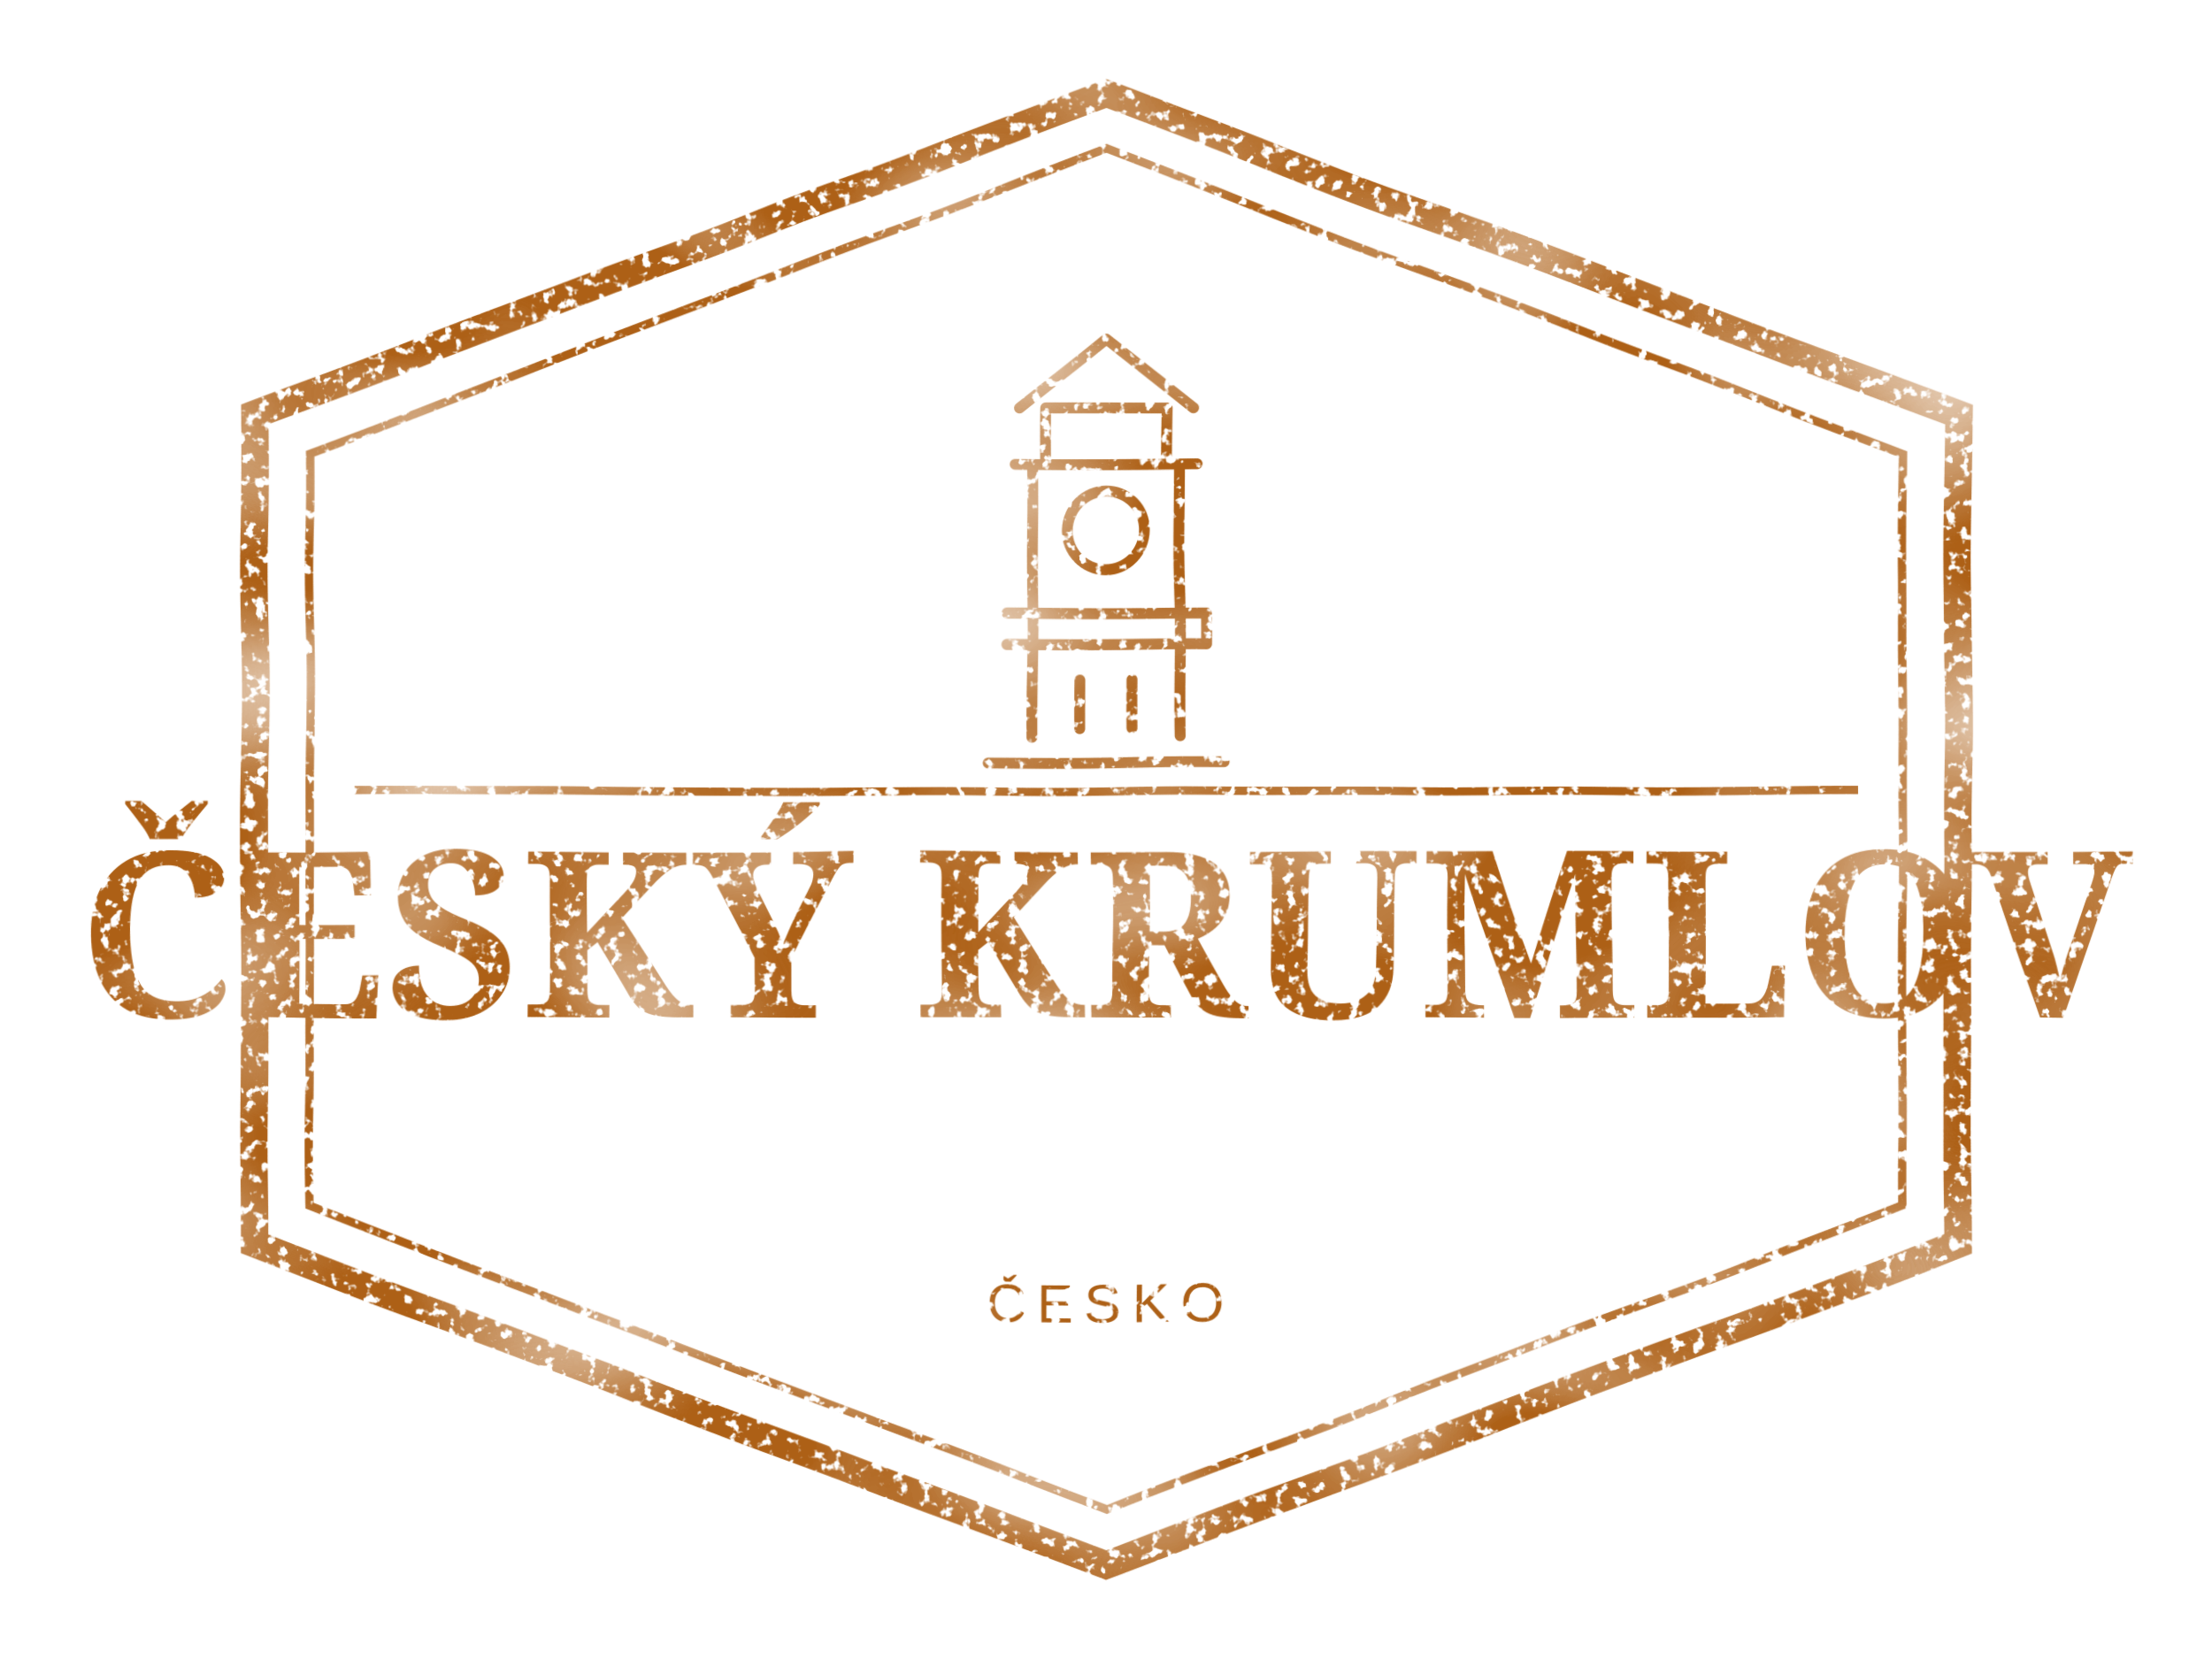
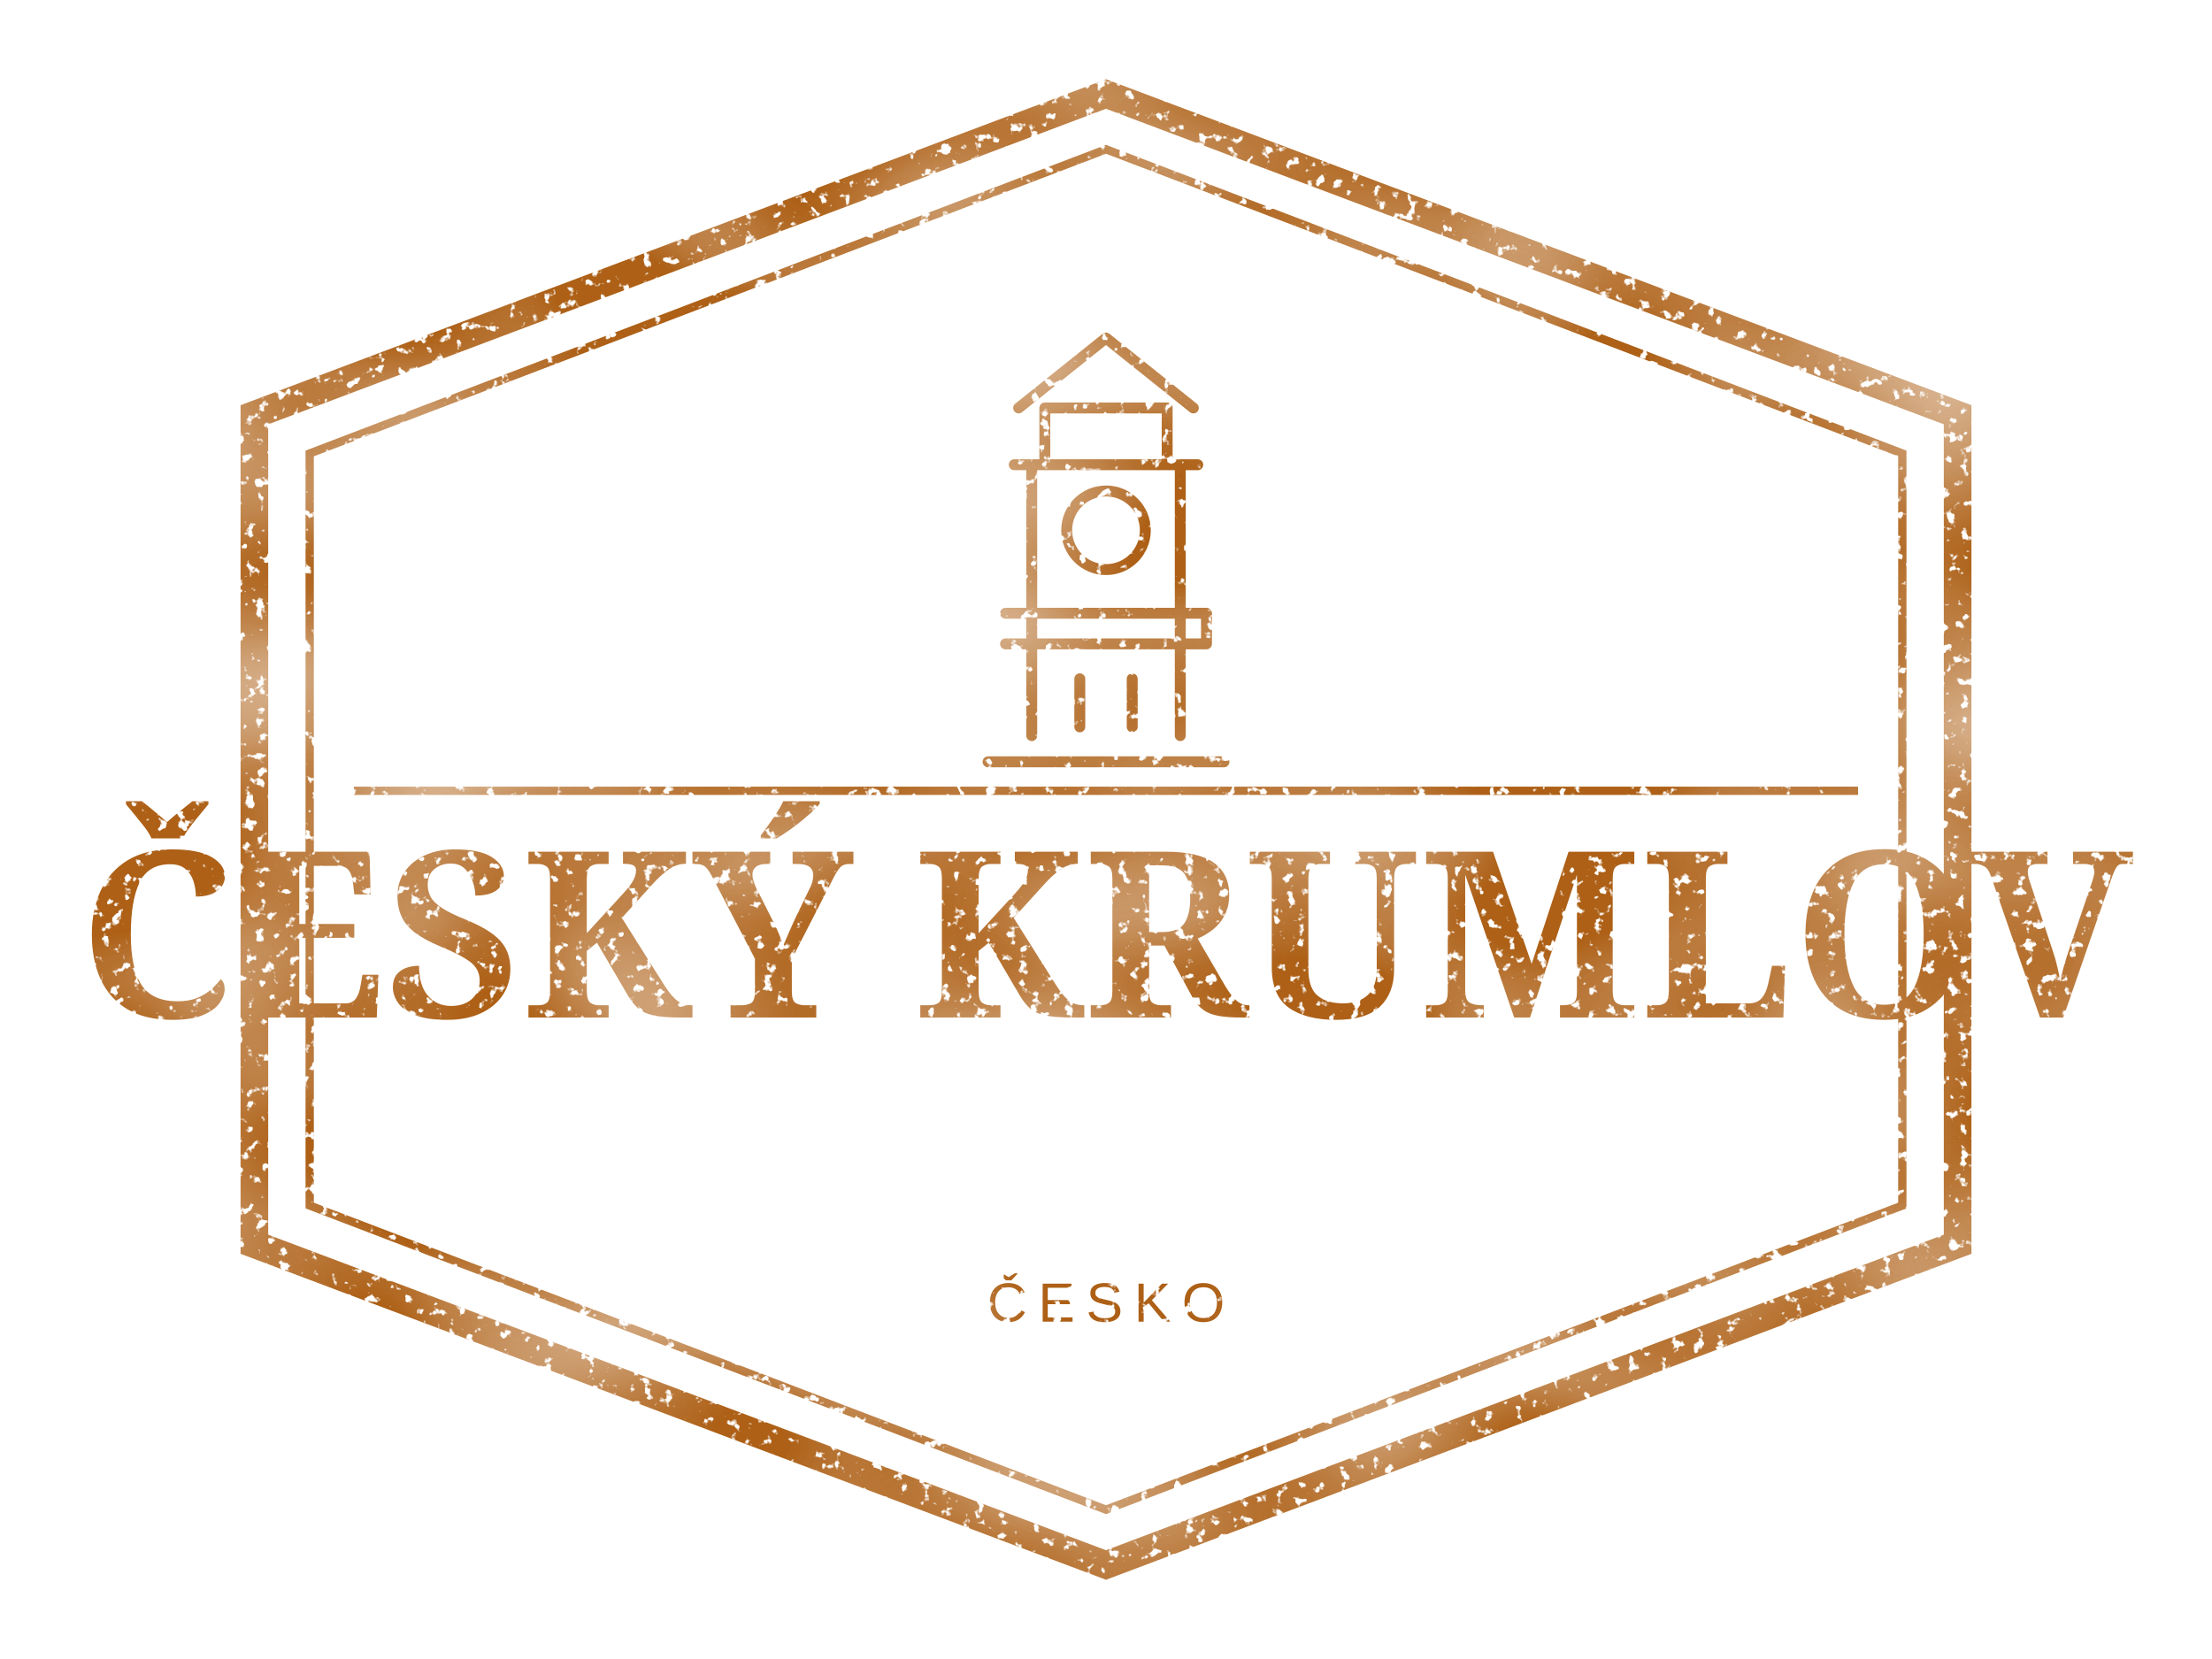
<svg xmlns="http://www.w3.org/2000/svg" viewBox="0 0 400 300" width="400" height="300" role="img" aria-labelledby="title-cz-cesky-krumlov">
  <defs>
    <filter id="ink-cz-cesky-krumlov-worn" x="-5%" y="-5%" width="110%" height="110%" color-interpolation-filters="sRGB">
      <feTurbulence type="fractalNoise" baseFrequency=".5" numOctaves="3" seed="17" result="grain" />
      <feColorMatrix in="grain" type="matrix" values="0 0 0 0 1 0 0 0 0 1 0 0 0 0 1 1 0 0 0 0" />
      <feComponentTransfer>
-         <feFuncA type="linear" slope="10" intercept="-3.3" />
+         <feFuncA type="linear" slope="10" intercept="-2.85" />
      </feComponentTransfer>
      <feComposite in="SourceGraphic" operator="in" result="porous" />
      <feTurbulence type="fractalNoise" baseFrequency=".019 .027" numOctaves="2" seed="41" result="pressure" />
      <feColorMatrix type="matrix" values="0 0 0 0 1 0 0 0 0 1 0 0 0 0 1 1 0 0 0 0" />
      <feComponentTransfer>
-         <feFuncA type="linear" slope="1.8" intercept="-.05" />
+         <feFuncA type="linear" slope="1.25" intercept=".2" />
      </feComponentTransfer>
-       <feComposite in="porous" operator="in" result="ink" />
-       <feDisplacementMap in="ink" in2="pressure" scale="1.15" xChannelSelector="R" yChannelSelector="G" />
-       <feGaussianBlur stdDeviation=".12" />
+       <feComposite in="porous" operator="in" />
    </filter>
  </defs>
  <g filter="url(#ink-cz-cesky-krumlov-worn)" color="#ad6016" fill="currentColor" font-family="Arial,Helvetica,sans-serif" text-anchor="middle">
    <g fill="none" stroke="currentColor">
      <path d="M200 17L354 75V225L200 283L46 225V75Z" stroke-width="5" />
      <path d="M200 27L344 82V218L200 273L56 218V82Z" stroke-width="1.5" />
    </g>
    <g transform="translate(200 103) scale(0.79)" fill="none" stroke="currentColor" stroke-width="2.5" stroke-linecap="round" stroke-linejoin="round">
      <path d="M-17 38V-24H17V38M-21-24H21M-14-24V-37H14V-24M-20-37L0-53L20-37M-23 10H23V17H-23M-6 25V36M6 25V36M-27 44H27" />
      <circle cx="0" cy="-9" r="9" />
    </g>
    <path d="M64 143H336" fill="none" stroke="currentColor" stroke-width="1.5" />
    <text x="200" y="184" font-size="42" font-family="Georgia,serif" font-weight="700" textLength="272" lengthAdjust="spacingAndGlyphs">ČESKÝ KRUMLOV</text>
    <text x="200" y="239" font-size="10" letter-spacing="2">ČESKO</text>
  </g>
</svg>
